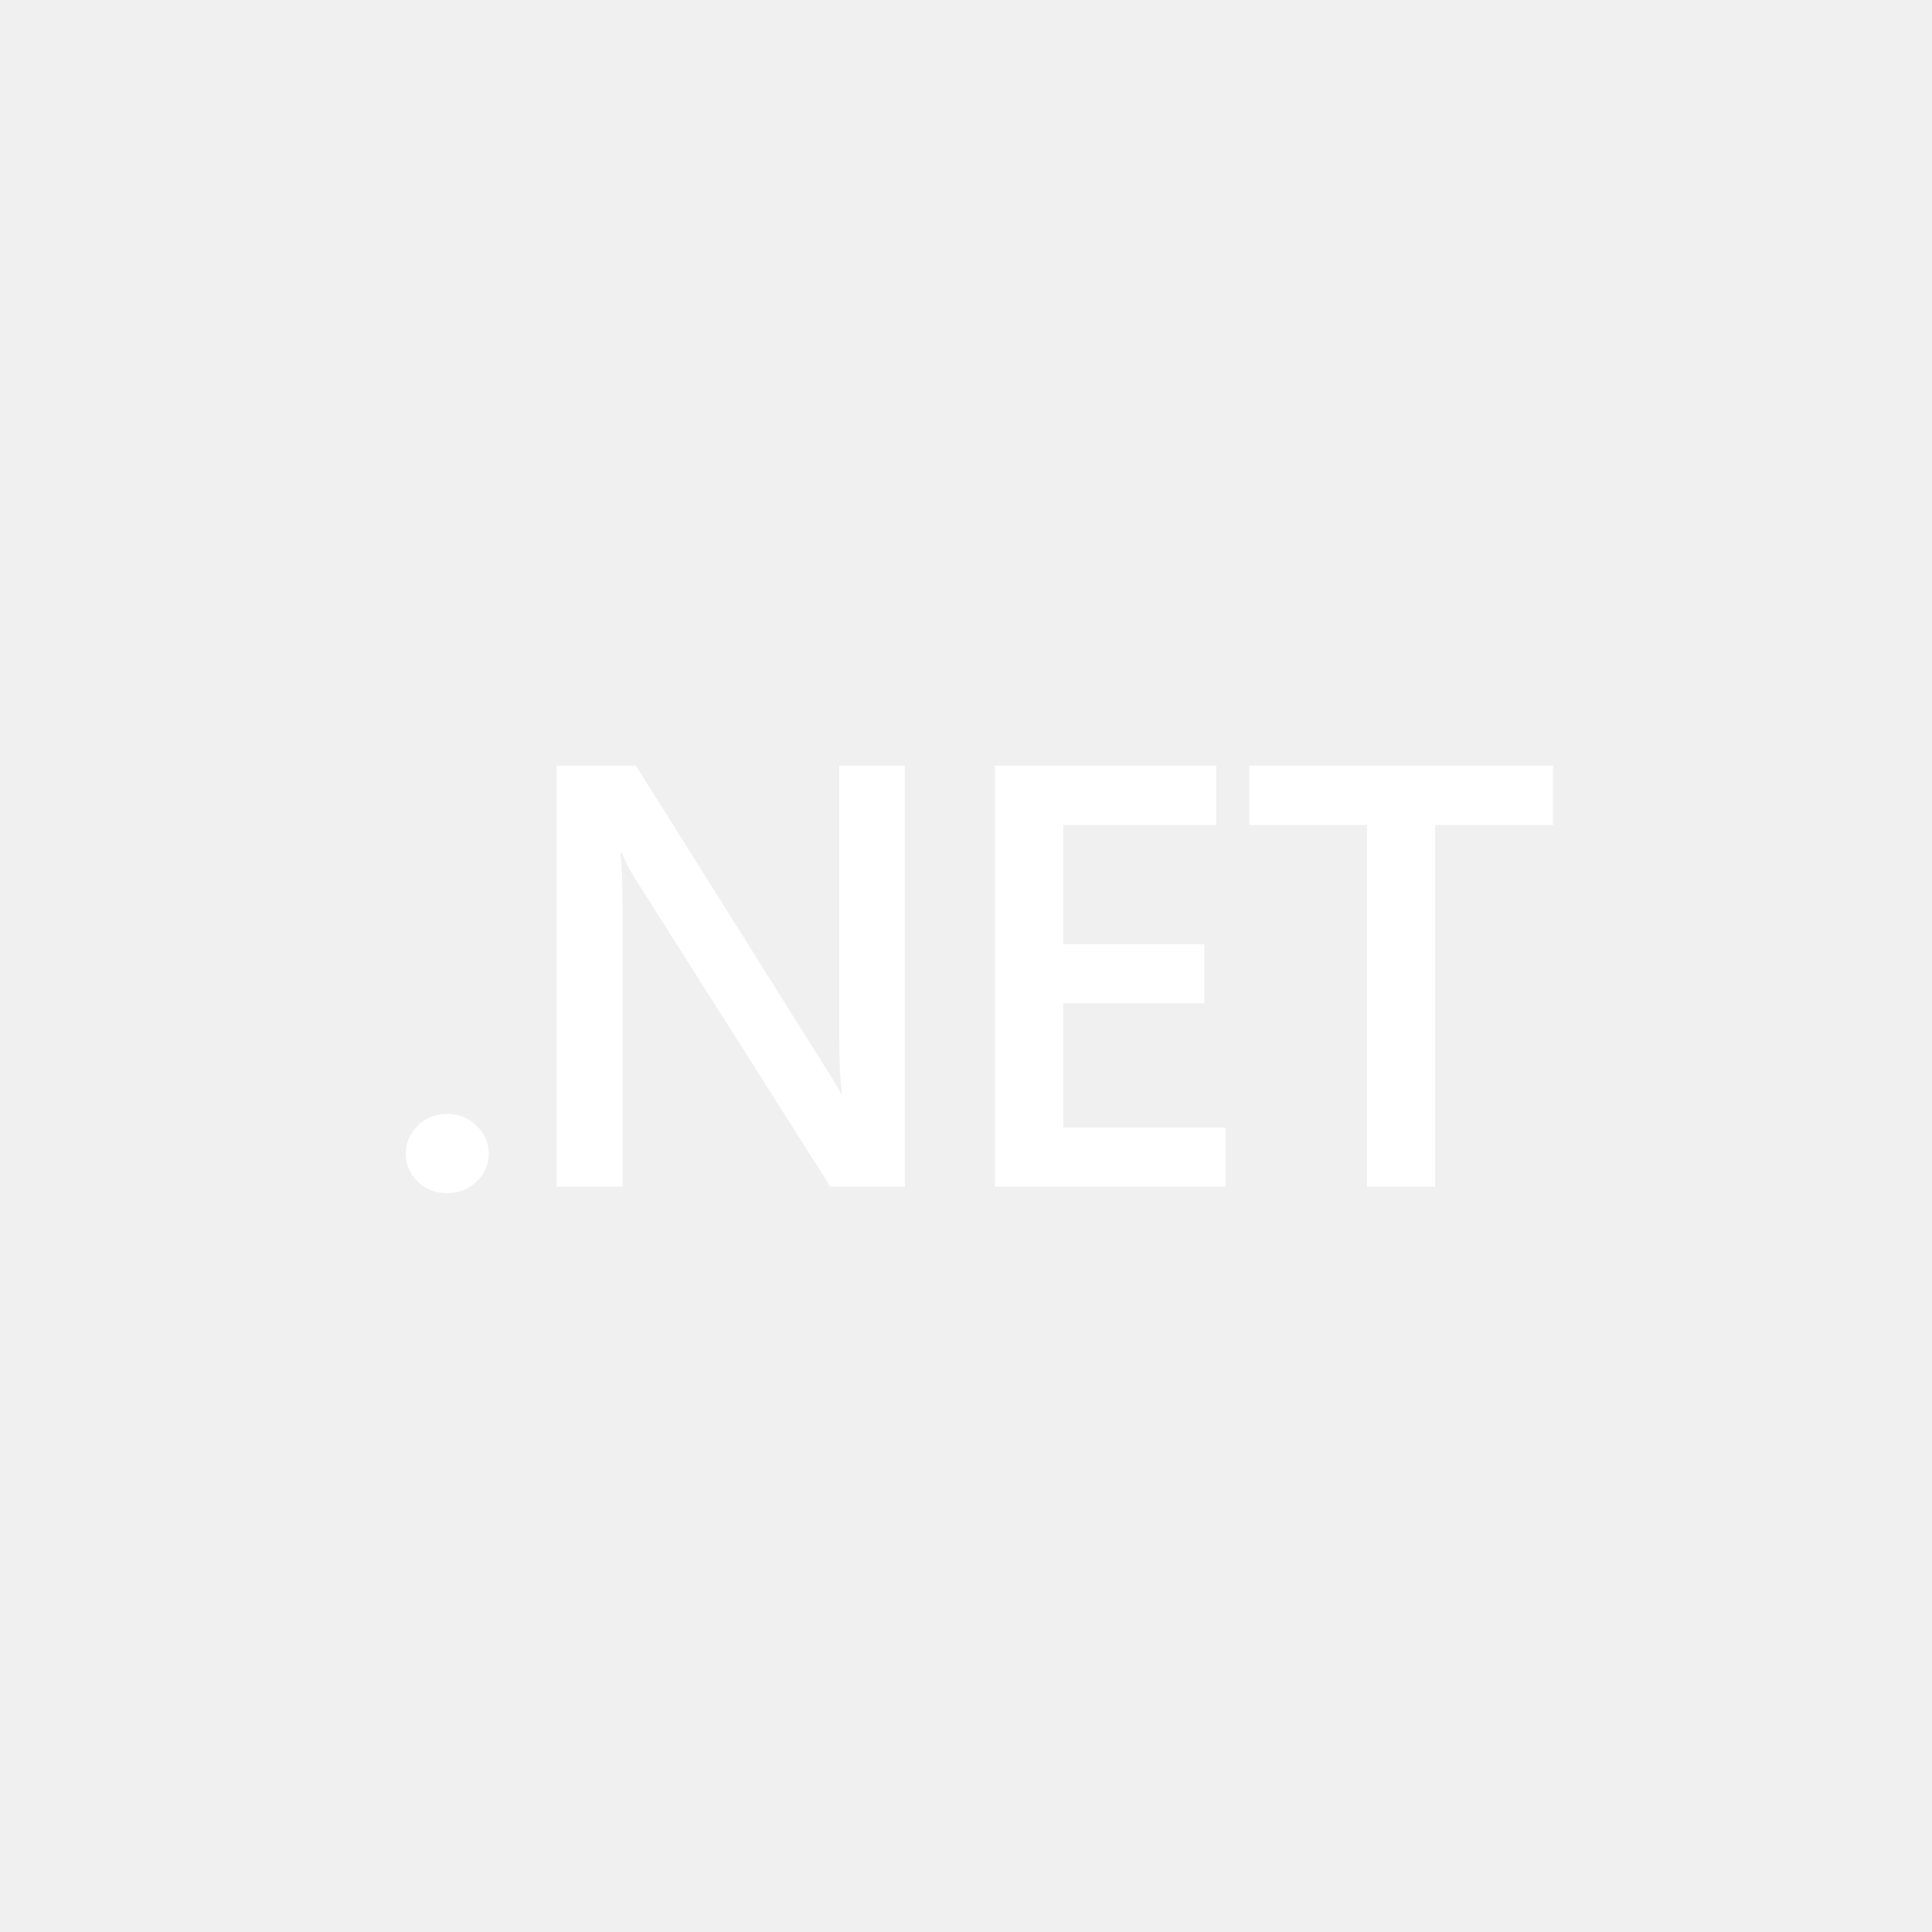
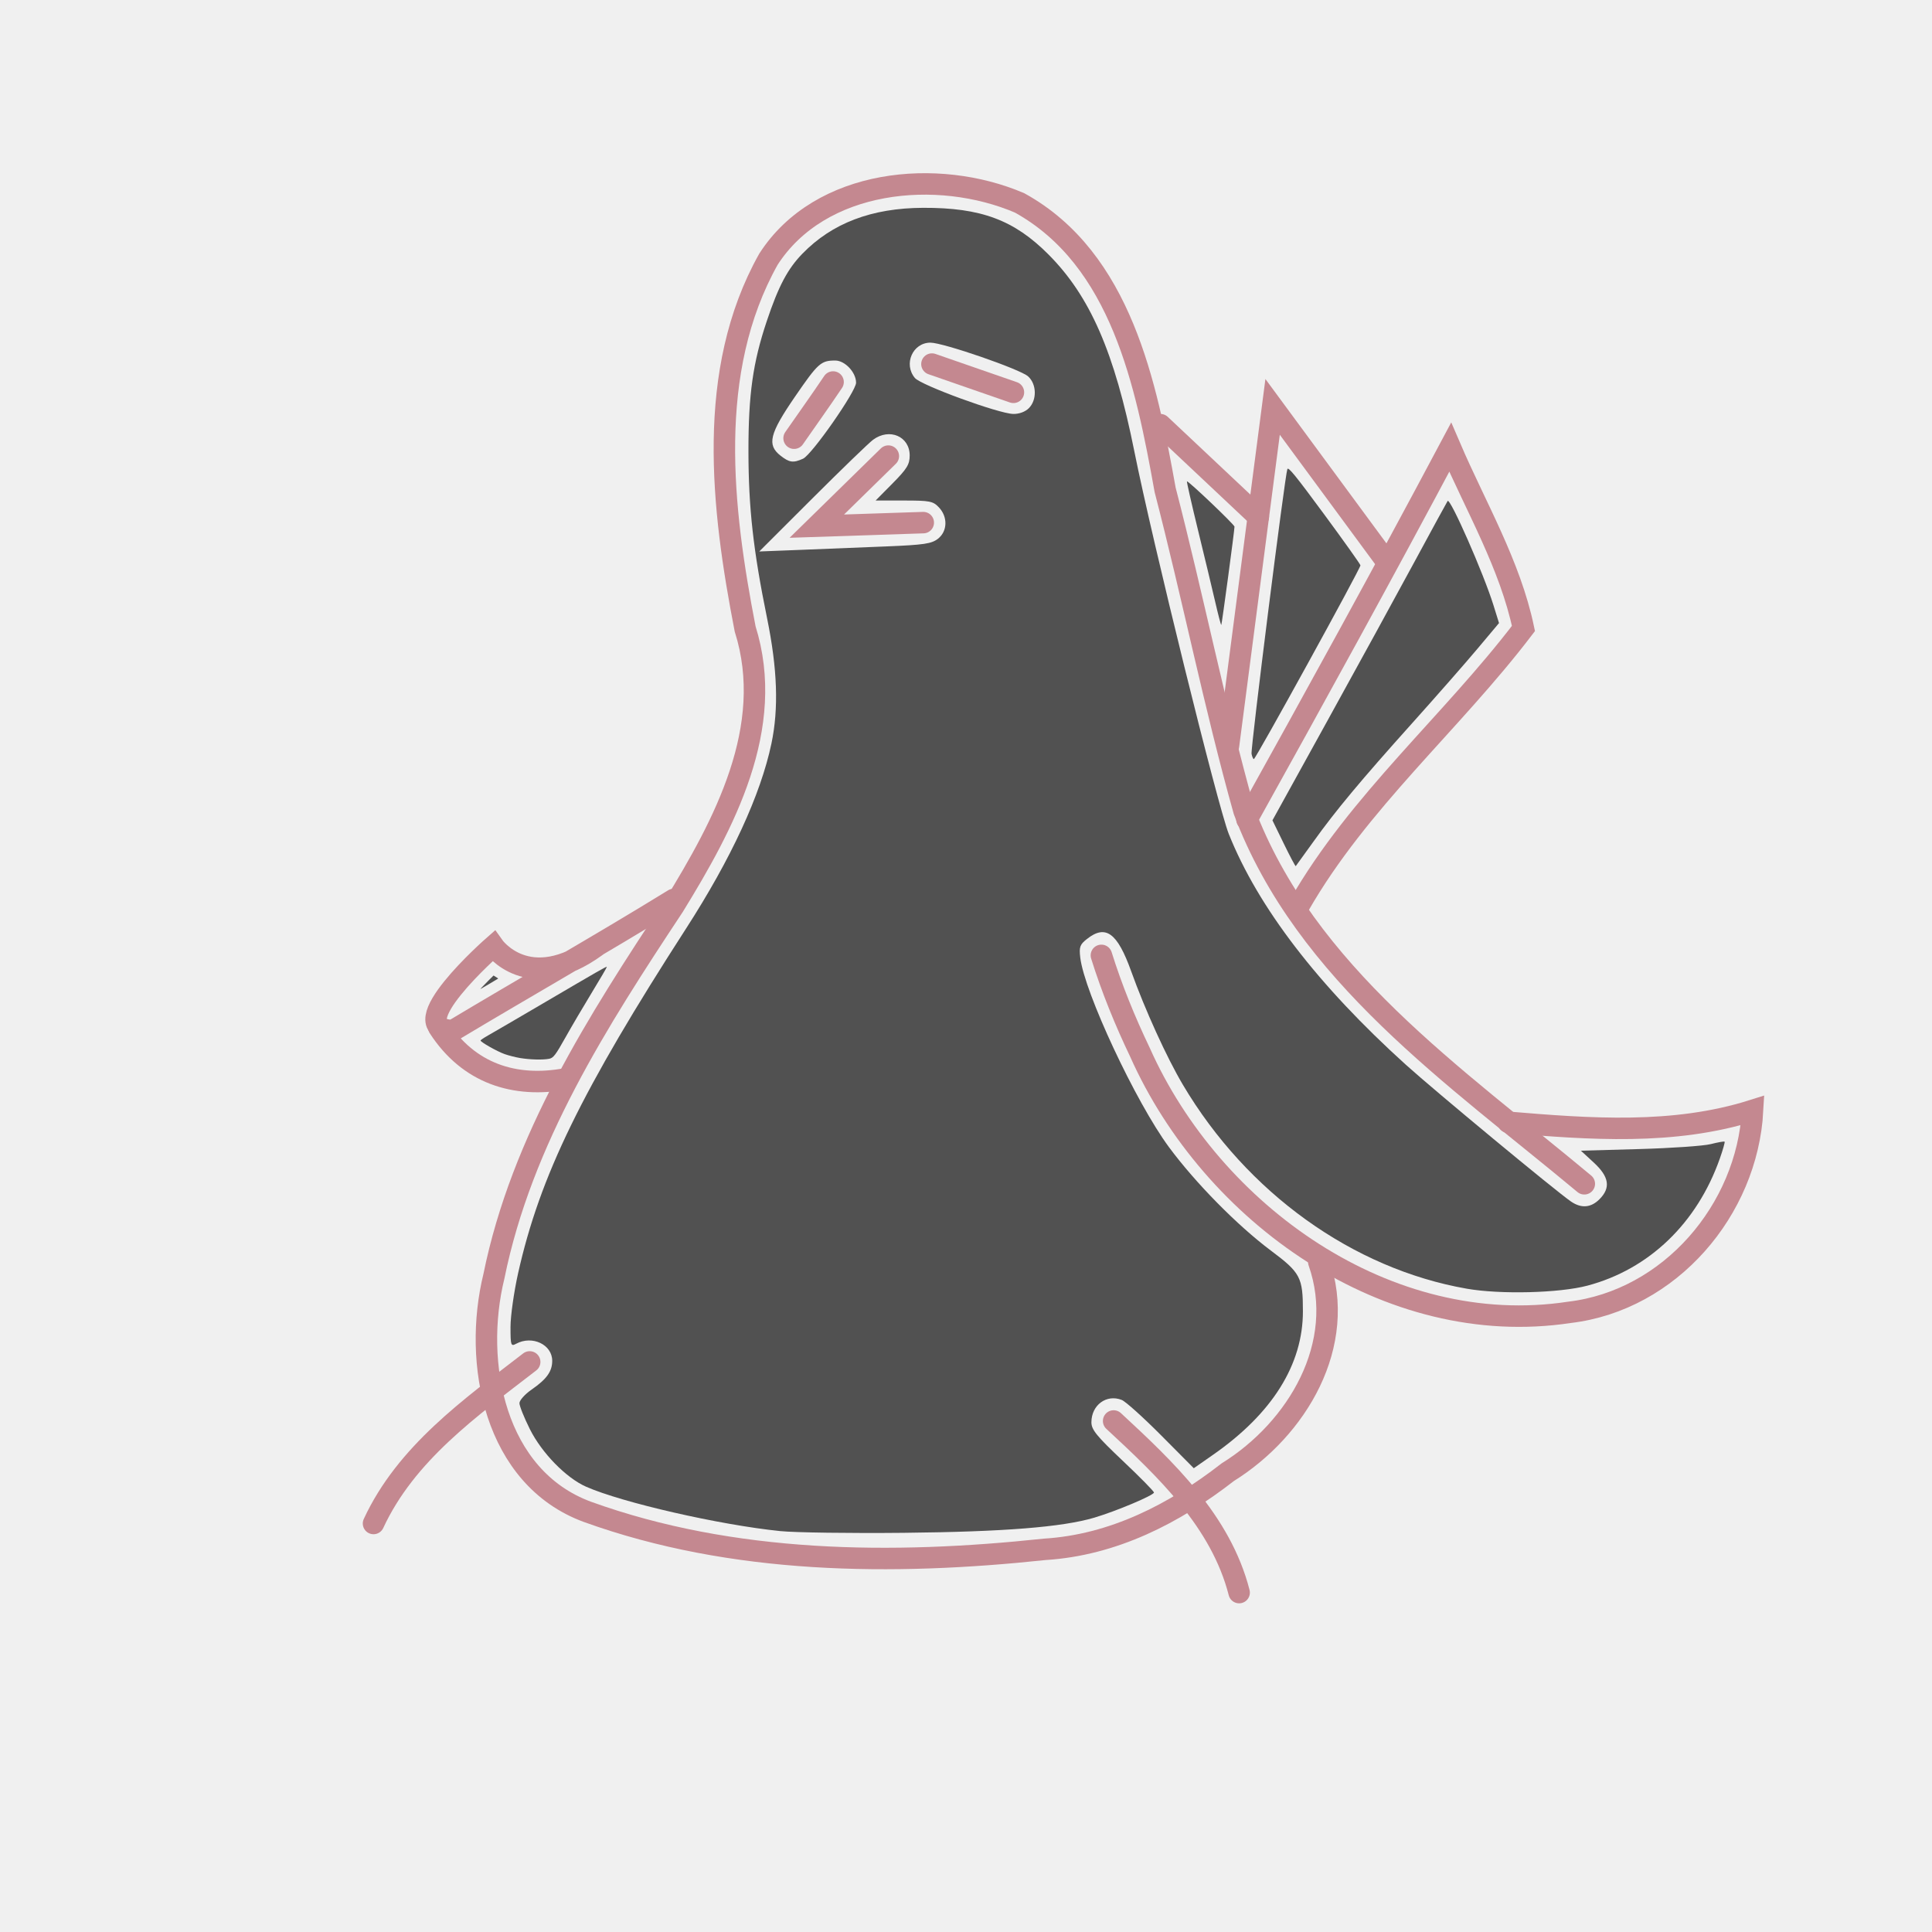
- <svg xmlns="http://www.w3.org/2000/svg" width="456" height="456" viewBox="0 0 456 456" version="1.1" xml:space="preserve" style="fill-rule:evenodd;clip-rule:evenodd;stroke-linejoin:round;stroke-miterlimit:2;">
-   <path d="m 105.5,281.609 c -2.703,0 -5.001,-0.9 -6.893,-2.702 -1.892,-1.848 -2.838,-4.042 -2.838,-6.582 0,-2.587 0.946,-4.804 2.838,-6.652 1.892,-1.848 4.19,-2.772 6.893,-2.772 2.748,0 5.068,0.924 6.96,2.772 1.937,1.848 2.906,4.064 2.906,6.652 0,2.54 -0.968,4.734 -2.906,6.582 -1.892,1.802 -4.212,2.702 -6.96,2.702 z" style="fill:#ffffff;fill-rule:nonzero;stroke-width:0.838" />
-   <path d="M 213.561,280.084 H 195.99 L 149.7,207.054 c -1.171,-1.848 -2.14,-3.765 -2.906,-5.751 h -0.406 c 0.361,2.125 0.541,6.675 0.541,13.65 v 65.132 h -15.543 v -99.36 h 18.719 l 44.737,71.298 c 1.892,2.957 3.109,4.989 3.649,6.098 h 0.27 c -0.45,-2.632 -0.676,-7.09 -0.676,-13.373 v -64.023 h 15.476 z" style="fill:#ffffff;fill-rule:nonzero;stroke-width:0.838" />
-   <path d="m 289.251,280.084 h -54.401 v -99.36 h 52.238 v 13.997 h -36.154 v 28.131 h 33.316 v 13.927 h -33.316 v 29.378 h 38.316 z" style="fill:#ffffff;fill-rule:nonzero;stroke-width:0.838" />
-   <path d="M 366.565,194.721 H 338.722 v 85.363 h -16.084 v -85.363 h -27.775 v -13.997 h 71.701 z" style="fill:#ffffff;fill-rule:nonzero;stroke-width:0.838" />
+ <svg xmlns="http://www.w3.org/2000/svg" width="95.202mm" height="95.202mm" viewBox="0 0 95.202 95.202" version="1.1" id="svg5" xml:space="preserve">
+   <defs id="defs2" />
+   <g id="layer1" transform="translate(-53.59859,-40.58504)" style="display:none">
+     <circle style="fill:#191919;fill-opacity:1;stroke:#878787;stroke-width:2.117;stroke-linecap:round;stroke-dasharray:none;stroke-dashoffset:0;stroke-opacity:1" id="path7321" cx="101.2" cy="88.186" r="46.543" />
+   </g>
+   <g id="layer3" transform="translate(-53.59859,-40.58504)">
+     <path id="path10972" style="display:inline;fill:#515151;fill-opacity:1;stroke:none;stroke-width:0.225;stroke-linecap:round;stroke-dasharray:none;stroke-dashoffset:0;stroke-opacity:1" d="m 292.278,337.319 c 0.361,-0.393 2.191,-2.244 2.219,-2.244 0.012,0 0.153,0.087 0.313,0.192 0.16,0.106 0.351,0.227 0.424,0.27 0.073,0.043 0.134,0.087 0.134,0.099 0,0.022 -3.296,1.97 -3.333,1.97 -0.011,0 0.099,-0.129 0.243,-0.287 z m 7.13,13.117 c -0.823,-0.138 -2.103,-0.464 -2.844,-0.725 -1.379,-0.485 -4.495,-2.245 -4.487,-2.535 0.002,-0.089 0.642,-0.519 1.422,-0.955 0.78,-0.437 5.325,-3.086 10.101,-5.888 10.733,-6.296 11.902,-6.966 11.996,-6.869 0.041,0.043 -1.199,2.166 -2.755,4.718 -1.556,2.552 -3.787,6.346 -4.956,8.43 -1.847,3.291 -2.244,3.812 -3.019,3.967 -1.171,0.234 -3.589,0.171 -5.458,-0.143 z m 129.529,-84.795 c -0.54,-2.342 -1.982,-8.355 -3.205,-13.363 -1.223,-5.008 -2.166,-9.163 -2.096,-9.233 0.193,-0.193 8.858,8.058 8.857,8.432 -0.003,0.711 -2.354,18.199 -2.461,18.306 -0.063,0.063 -0.556,-1.801 -1.096,-4.143 z m 6.731,28.153 c -0.192,-0.956 6.209,-51.846 6.671,-53.041 0.177,-0.458 1.535,1.215 6.915,8.514 3.682,4.996 6.695,9.234 6.695,9.418 0,0.614 -19.515,36.082 -19.853,36.082 -0.128,0 -0.32,-0.438 -0.427,-0.973 z m 6.001,16.707 -2.11,-4.328 10.238,-18.545 c 5.631,-10.2 12.937,-23.539 16.235,-29.642 3.299,-6.103 6.069,-11.184 6.156,-11.291 0.492,-0.604 6.694,13.499 8.529,19.396 l 1.04,3.342 -4.045,4.818 c -2.225,2.65 -7.634,8.817 -12.02,13.705 -9.725,10.836 -14.336,16.366 -18.498,22.182 -1.747,2.441 -3.23,4.495 -3.296,4.565 -0.066,0.069 -1.069,-1.821 -2.23,-4.202 z m -93.804,128.041 c -11.245,-1.141 -29.446,-5.304 -36.148,-8.269 -3.72,-1.646 -8.234,-6.272 -10.459,-10.719 -1.066,-2.131 -1.938,-4.306 -1.938,-4.834 0,-0.528 1.017,-1.665 2.261,-2.526 2.815,-1.95 3.842,-3.385 3.842,-5.365 0,-3.016 -3.711,-4.782 -6.694,-3.186 -1.011,0.541 -1.073,0.361 -1.073,-3.123 0,-2.034 0.642,-6.561 1.427,-10.061 4.044,-18.031 11.807,-33.955 31.251,-64.106 8.432,-13.075 13.901,-24.924 15.916,-34.481 1.372,-6.509 1.115,-13.914 -0.811,-23.344 -2.569,-12.582 -3.461,-20.57 -3.47,-31.069 -0.009,-10.604 0.826,-16.537 3.414,-24.263 2.179,-6.504 3.87,-9.707 6.622,-12.542 5.542,-5.711 12.927,-8.52 22.492,-8.557 10.765,-0.041 16.946,2.258 23.346,8.685 7.762,7.794 12.295,18.198 16.01,36.738 3.34,16.671 15.541,66.093 17.573,71.184 5.448,13.647 16.611,28.196 32.987,42.993 5.334,4.82 27.864,23.481 30.74,25.462 1.916,1.319 3.716,1.178 5.311,-0.417 2.13,-2.13 1.814,-4.183 -1.048,-6.821 l -2.409,-2.221 10.87,-0.305 c 5.979,-0.168 11.964,-0.582 13.301,-0.92 1.337,-0.339 2.503,-0.543 2.592,-0.455 0.088,0.088 -0.31,1.498 -0.886,3.132 -4.247,12.059 -13.177,20.633 -24.665,23.681 -5.215,1.384 -16.195,1.663 -22.448,0.572 -21.257,-3.711 -40.962,-17.862 -52.892,-37.986 -3.003,-5.065 -7.039,-13.925 -9.632,-21.145 -2.574,-7.167 -4.742,-8.752 -8.223,-6.014 -1.327,1.044 -1.489,1.492 -1.258,3.468 0.756,6.437 10.35,26.95 16.5,35.28 4.916,6.658 12.744,14.61 18.974,19.273 5.557,4.16 5.994,4.988 5.994,11.341 0,9.9 -5.692,19.001 -16.68,26.672 l -3.642,2.543 -6.067,-6.106 c -3.337,-3.358 -6.646,-6.334 -7.354,-6.613 -2.838,-1.12 -5.648,0.953 -5.648,4.165 0,1.376 0.969,2.566 5.825,7.16 3.204,3.03 5.825,5.693 5.825,5.917 0,0.509 -7.018,3.469 -11.096,4.68 -5.956,1.769 -16.846,2.636 -35.508,2.827 -9.917,0.101 -20.278,-0.044 -23.025,-0.323 z m 19.833,-183.386 c 6.979,-0.287 8.386,-0.497 9.57,-1.429 1.775,-1.396 1.858,-4.047 0.182,-5.831 -1.098,-1.168 -1.684,-1.284 -6.502,-1.284 h -5.295 l 3.173,-3.206 c 2.668,-2.696 3.173,-3.521 3.173,-5.185 0,-3.564 -3.774,-5.183 -6.819,-2.926 -0.781,0.579 -5.871,5.497 -11.31,10.929 l -9.889,9.876 7.767,-0.304 c 4.272,-0.167 11.449,-0.455 15.949,-0.64 z m -15.555,-16.338 c 1.639,-0.747 9.87,-12.542 9.87,-14.144 0,-1.932 -2.067,-4.137 -3.879,-4.137 -2.669,0 -3.204,0.48 -7.497,6.732 -4.752,6.919 -5.255,8.97 -2.698,10.982 1.653,1.301 2.379,1.398 4.203,0.567 z m 42.049,-9.404 c 1.533,-1.533 1.464,-4.481 -0.139,-5.924 -1.477,-1.33 -15.815,-6.282 -18.189,-6.282 -3.307,0 -5.065,3.997 -2.894,6.58 1.135,1.35 15.592,6.638 18.309,6.697 1.104,0.024 2.233,-0.391 2.913,-1.071 z" transform="scale(0.2645833)" />
+   </g>
+   <g id="layer2" transform="translate(-53.59859,-40.58504)">
+     <g id="g7351" style="display:inline">
+       <path style="fill:none;stroke:#c48890;stroke-width:1.058;stroke-linecap:round;stroke-dasharray:none;stroke-opacity:1" d="m 127.918,95.887 c 4.008,0.336 8.144,0.647 12.042,-0.583 -0.269,4.904 -4.07,9.359 -9.021,9.948 -8.948,1.36 -17.625,-4.856 -21.171,-12.822 -0.739,-1.544 -1.386,-3.134 -1.897,-4.768" id="path7327" />
+       <path style="fill:none;stroke:#c48890;stroke-width:1.058;stroke-linecap:round;stroke-dasharray:none;stroke-opacity:1" d="m 86.799,84.906 c -3.59,2.211 -7.284,4.305 -10.88,6.46 -2.691,-0.052 1.994,-4.161 1.994,-4.161 0,0 1.716,2.449 5.073,0.005" id="path7329" />
+       <path style="fill:none;stroke:#c48890;stroke-width:1.058;stroke-linecap:round;stroke-dasharray:none;stroke-opacity:1" d="m 75.222,91.216 c 1.458,2.253 3.724,3.005 6.282,2.526" id="path7331" />
+       <path style="fill:none;stroke:#c48890;stroke-width:1.058;stroke-linecap:round;stroke-dasharray:none;stroke-opacity:1" d="m 118.583,102.77 c 1.427,4.067 -1.062,8.231 -4.486,10.36 -2.629,2.046 -5.641,3.592 -9.02,3.801 -7.502,0.798 -15.362,0.74 -22.532,-1.847 -4.589,-1.689 -5.655,-7.347 -4.607,-11.614 1.366,-6.726 5.125,-12.591 8.855,-18.226 2.484,-4.039 5.055,-8.807 3.523,-13.669 -1.155,-5.954 -1.946,-12.688 1.146,-18.212 2.551,-3.973 8.334,-4.514 12.38,-2.779 5.016,2.776 6.239,8.964 7.17,14.139 1.363,5.249 2.423,10.595 3.888,15.818 3.02,8.036 10.444,13.1 16.768,18.377" id="path7333" />
+       <path style="fill:none;stroke:#c48890;stroke-width:1.058;stroke-linecap:round;stroke-dasharray:none;stroke-opacity:1" d="m 108.474,110.606 c 2.568,2.378 5.284,4.94 6.185,8.456" id="path7335" />
+       <path style="fill:none;stroke:#c48890;stroke-width:1.058;stroke-linecap:round;stroke-dasharray:none;stroke-opacity:1" d="m 79.7,107.696 c -2.927,2.263 -6.09,4.496 -7.696,7.961" id="path7337" />
+       <path style="fill:none;stroke:#c48890;stroke-width:1.058;stroke-linecap:round;stroke-dasharray:none;stroke-opacity:1" d="m 115.043,80.966 c 3.386,-6.09 6.745,-12.194 10.017,-18.345 1.263,2.941 2.949,5.791 3.609,8.933 -3.541,4.646 -8.124,8.533 -11.047,13.632" id="path7339" />
+       <path style="fill:none;stroke:#c48890;stroke-width:1.058;stroke-linecap:round;stroke-dasharray:none;stroke-opacity:1" d="m 114.134,77.336 c 0.725,-5.567 1.449,-11.134 2.174,-16.701 1.873,2.543 3.746,5.086 5.619,7.63" id="path7341" />
+       <path style="fill:none;stroke:#c48890;stroke-width:1.058;stroke-linecap:round;stroke-dasharray:none;stroke-opacity:1" d="m 110.78,61.512 c 1.608,1.513 3.217,3.027 4.825,4.54" id="path7343" />
+       <path style="fill:none;stroke:#c48890;stroke-width:1.058;stroke-linecap:round;stroke-dasharray:none;stroke-opacity:1" d="m 92.728,62.178 c 0.64,-0.924 1.297,-1.836 1.922,-2.769" id="path7345" />
+       <path style="fill:none;stroke:#c48890;stroke-width:1.058;stroke-linecap:round;stroke-dasharray:none;stroke-opacity:1" d="m 99.521,58.525 c 1.339,0.464 2.677,0.929 4.016,1.393" id="path7347" />
+       <path style="fill:none;stroke:#c48890;stroke-width:1.058;stroke-linecap:round;stroke-dasharray:none;stroke-opacity:1" d="m 97.373,63.06 c -1.175,1.151 -2.349,2.302 -3.524,3.452 1.748,-0.058 3.497,-0.116 5.245,-0.174" id="path7349" />
+     </g>
+   </g>
</svg>
